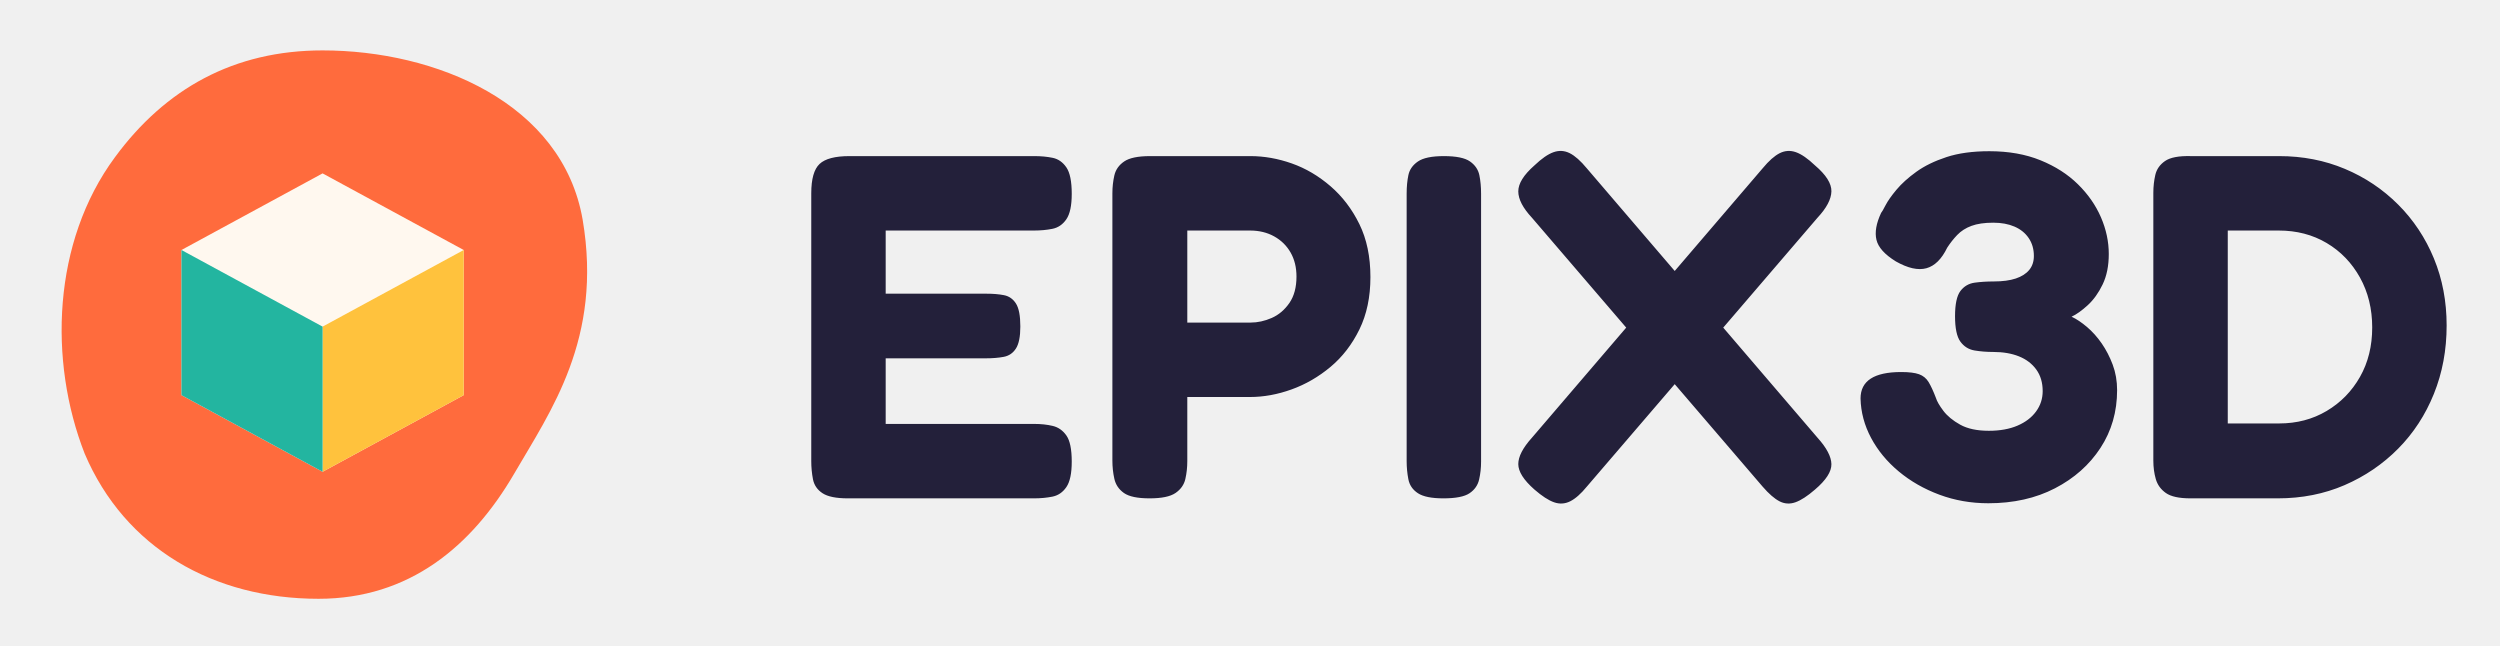
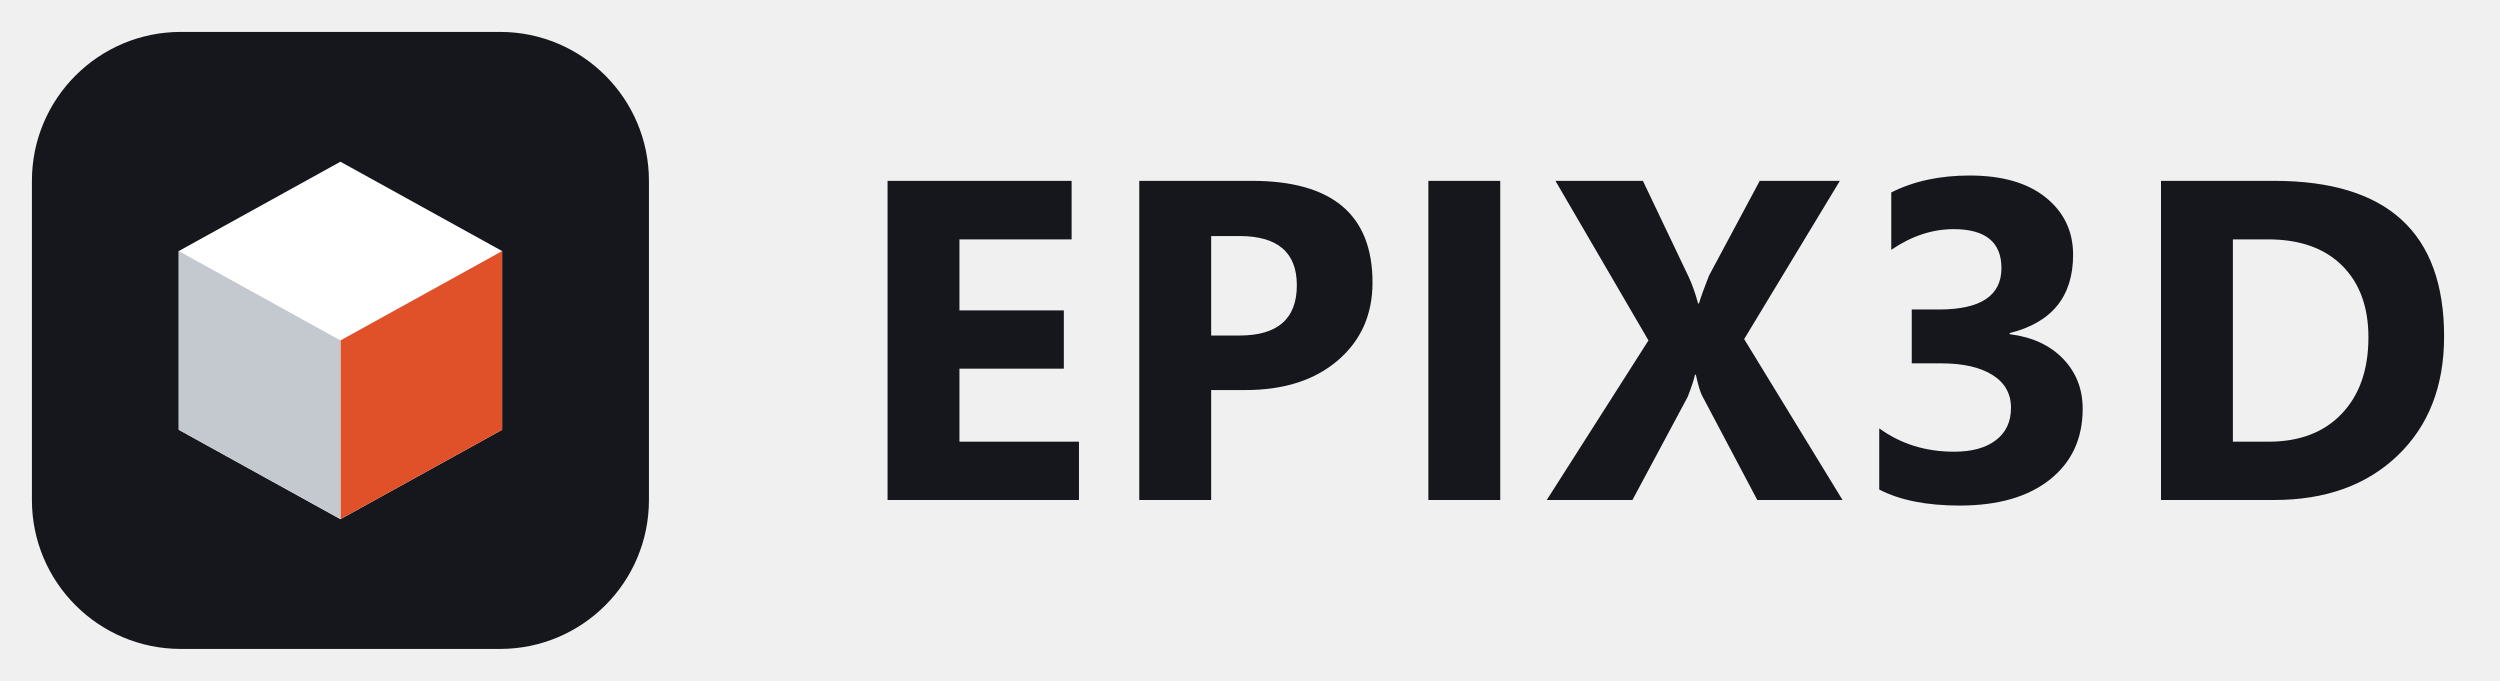
- <svg xmlns="http://www.w3.org/2000/svg" viewBox="0 0 248 64" width="992" height="256">
+ <svg xmlns="http://www.w3.org/2000/svg" viewBox="0 0 235 64" width="940" height="256">
  <g transform="scale(2)">
-     <path d="M16 2.5c5.6 0 11.9 2.6 12.9 8.4 1 5.9-1.6 9.5-3.4 12.6-2.1 3.6-5.2 6.2-9.7 6.2-5.2 0-9.6-2.5-11.6-7.2C2.4 17.9 2.6 12 5.7 7.8 8.2 4.4 11.6 2.5 16 2.5z" fill="#ff6b3d" />
-     <path d="M16 8.6 23 12.4v7.2L16 23.4l-7-3.8v-7.2z" fill="#fff8ef" />
-     <path d="M16 16.2v7.2l7-3.8v-7.2z" fill="#ffc23d" />
-     <path d="M16 16.2 9 12.4v7.2l7 3.8z" fill="#23b5a0" />
+     <rect x="1.5" y="1.5" width="29" height="29" rx="7" fill="#15171c" />
+     <path d="M16 7.6 23.6 11.8v8.4L16 24.4l-7.6-4.2v-8.4z" fill="#ffffff" />
+     <path d="M16 16v8.4l7.6-4.2v-8.4z" fill="#e0512a" />
+     <path d="M16 16 8.4 11.8v8.4l7.6 4.2z" fill="#c4c8cf" />
  </g>
-   <path d="M84.12 49.437Q82.371 49.437 81.594 48.927Q80.817 48.417 80.647 47.543Q80.477 46.669 80.477 45.746V19.177Q80.477 17.04 81.303 16.263Q82.129 15.486 84.266 15.486H102.626Q103.597 15.486 104.423 15.656Q105.249 15.826 105.783 16.603Q106.317 17.38 106.317 19.226Q106.317 20.974 105.783 21.751Q105.249 22.529 104.399 22.699Q103.549 22.869 102.577 22.869H87.86V29.134H97.866Q98.837 29.134 99.59 29.28Q100.343 29.426 100.78 30.106Q101.217 30.786 101.217 32.389Q101.217 33.894 100.78 34.574Q100.343 35.254 99.566 35.4Q98.789 35.546 97.769 35.546H87.86V42.054H102.626Q103.597 42.054 104.423 42.249Q105.249 42.443 105.783 43.196Q106.317 43.949 106.317 45.794Q106.317 47.543 105.783 48.32Q105.249 49.097 104.399 49.267Q103.549 49.437 102.577 49.437Z M114.04 49.437Q112.243 49.437 111.49 48.903Q110.737 48.369 110.543 47.494Q110.349 46.62 110.349 45.697V19.177Q110.349 18.254 110.543 17.404Q110.737 16.554 111.514 16.02Q112.291 15.486 114.089 15.486H124.046Q126.086 15.486 128.15 16.214Q130.214 16.943 131.987 18.473Q133.76 20.003 134.853 22.237Q135.946 24.471 135.946 27.483Q135.946 30.446 134.853 32.68Q133.76 34.914 131.987 36.396Q130.214 37.877 128.126 38.63Q126.037 39.383 123.997 39.383H117.78V45.746Q117.78 46.669 117.586 47.519Q117.391 48.369 116.614 48.903Q115.837 49.437 114.04 49.437ZM117.78 32H124.046Q125.114 32 126.159 31.539Q127.203 31.077 127.907 30.057Q128.611 29.037 128.611 27.434Q128.611 26.074 128.029 25.054Q127.446 24.034 126.401 23.451Q125.357 22.869 123.997 22.869H117.78Z M143.183 49.437Q141.434 49.437 140.657 48.927Q139.88 48.417 139.71 47.543Q139.54 46.669 139.54 45.746V19.177Q139.54 18.206 139.71 17.38Q139.88 16.554 140.657 16.02Q141.434 15.486 143.231 15.486Q145.077 15.486 145.83 16.02Q146.583 16.554 146.753 17.38Q146.923 18.206 146.923 19.226V45.794Q146.923 46.717 146.729 47.567Q146.534 48.417 145.781 48.927Q145.029 49.437 143.183 49.437Z M180.049 48.563Q178.931 49.534 178.106 49.826Q177.28 50.117 176.527 49.729Q175.774 49.34 174.851 48.271L151.974 21.606Q150.614 20.149 150.614 18.983Q150.614 17.817 152.217 16.409Q153.286 15.389 154.111 15.097Q154.937 14.806 155.714 15.194Q156.491 15.583 157.414 16.7L180.291 43.414Q181.651 44.92 181.676 46.037Q181.7 47.154 180.049 48.563ZM152.217 48.563Q150.614 47.154 150.614 46.037Q150.614 44.92 151.974 43.414L174.851 16.7Q175.774 15.583 176.551 15.194Q177.329 14.806 178.154 15.097Q178.98 15.389 180.049 16.409Q181.7 17.817 181.676 18.983Q181.651 20.149 180.291 21.606L157.414 48.271Q156.54 49.34 155.763 49.729Q154.986 50.117 154.16 49.826Q153.334 49.534 152.217 48.563Z M197.243 49.923Q194.669 49.923 192.386 49.073Q190.103 48.223 188.354 46.766Q186.606 45.309 185.61 43.439Q184.614 41.569 184.566 39.529Q184.566 36.906 188.597 36.906Q189.763 36.906 190.37 37.124Q190.977 37.343 191.317 37.901Q191.657 38.46 192.046 39.48Q192.191 39.966 192.774 40.743Q193.357 41.52 194.45 42.127Q195.543 42.734 197.291 42.734Q198.943 42.734 200.133 42.224Q201.323 41.714 201.979 40.816Q202.634 39.917 202.634 38.8Q202.634 37.537 202.003 36.663Q201.371 35.789 200.279 35.351Q199.186 34.914 197.729 34.914Q196.757 34.914 195.883 34.769Q195.009 34.623 194.474 33.894Q193.94 33.166 193.94 31.369Q193.94 29.571 194.474 28.867Q195.009 28.163 195.883 28.041Q196.757 27.92 197.777 27.92Q199.089 27.92 199.963 27.629Q200.837 27.337 201.299 26.779Q201.76 26.22 201.76 25.394Q201.76 24.374 201.25 23.621Q200.74 22.869 199.841 22.48Q198.943 22.091 197.729 22.091Q196.417 22.091 195.567 22.407Q194.717 22.723 194.159 23.306Q193.6 23.889 193.163 24.569Q192.337 26.269 191.099 26.609Q189.86 26.949 188.063 25.929Q186.411 24.909 186.144 23.791Q185.877 22.674 186.606 21.12Q186.703 21.023 187.043 20.367Q187.383 19.711 188.136 18.813Q188.889 17.914 190.103 17.04Q191.317 16.166 193.09 15.583Q194.863 15 197.34 15Q200.206 15 202.416 15.899Q204.626 16.797 206.131 18.279Q207.637 19.76 208.414 21.557Q209.191 23.354 209.191 25.2Q209.191 26.949 208.584 28.211Q207.977 29.474 207.103 30.276Q206.229 31.077 205.5 31.417Q206.229 31.757 207.03 32.437Q207.831 33.117 208.487 34.064Q209.143 35.011 209.58 36.177Q210.017 37.343 210.017 38.703Q210.017 41.909 208.366 44.434Q206.714 46.96 203.849 48.441Q200.983 49.923 197.243 49.923Z M217.303 49.437Q215.603 49.437 214.85 48.903Q214.097 48.369 213.854 47.519Q213.611 46.669 213.611 45.697V19.129Q213.611 18.206 213.806 17.356Q214 16.506 214.777 15.971Q215.554 15.437 217.351 15.486H226.094Q229.591 15.486 232.603 16.749Q235.614 18.011 237.897 20.294Q240.18 22.577 241.443 25.637Q242.706 28.697 242.706 32.291Q242.706 35.934 241.443 39.067Q240.18 42.2 237.897 44.507Q235.614 46.814 232.579 48.126Q229.543 49.437 225.949 49.437ZM220.994 42.006H226.094Q228.717 42.006 230.806 40.767Q232.894 39.529 234.109 37.391Q235.323 35.254 235.323 32.486Q235.323 29.717 234.109 27.531Q232.894 25.346 230.806 24.107Q228.717 22.869 226.046 22.869H220.994Z" fill="#23203a" />
+   <path d="M101.423 47.0H83.431V17.0H100.732V22.502H90.188V29.176H100.0V34.657H90.188V41.519H101.423Z M113.849 36.665V47.0H107.091V17.0H117.677Q129.016 17.0 129.016 26.561Q129.016 31.079 125.763 33.872Q122.51 36.665 117.07 36.665ZM113.849 22.188V31.54H116.505Q121.903 31.54 121.903 26.812Q121.903 22.188 116.505 22.188Z M141.023 47.0H134.266V17.0H141.023Z M173.198 47.0H165.186L160.018 37.23Q159.726 36.686 159.412 35.222H159.328Q159.182 35.912 158.638 37.314L153.449 47.0H145.395L154.956 32.0L146.211 17.0H154.433L158.721 25.996Q159.223 27.063 159.621 28.527H159.705Q159.956 27.649 160.646 25.912L165.416 17.0H172.947L163.951 31.874Z M176.649 46.017V40.264Q179.662 42.46 183.679 42.46Q186.21 42.46 187.622 41.372Q189.034 40.285 189.034 38.339Q189.034 36.331 187.287 35.243Q185.541 34.155 182.486 34.155H179.704V29.092H182.277Q188.135 29.092 188.135 25.201Q188.135 21.54 183.637 21.54Q180.624 21.54 177.779 23.485V18.088Q180.938 16.498 185.143 16.498Q189.746 16.498 192.308 18.569Q194.871 20.64 194.871 23.946Q194.871 29.824 188.909 31.31V31.414Q192.089 31.812 193.93 33.726Q195.771 35.64 195.771 38.423Q195.771 42.628 192.695 45.075Q189.62 47.523 184.202 47.523Q179.557 47.523 176.649 46.017Z M203.134 47.0V17.0H213.762Q229.745 17.0 229.745 31.623Q229.745 38.632 225.383 42.816Q221.021 47.0 213.762 47.0ZM209.891 22.502V41.519H213.238Q217.632 41.519 220.132 38.883Q222.632 36.247 222.632 31.707Q222.632 27.418 220.153 24.96Q217.674 22.502 213.197 22.502Z" fill="#15171c" />
</svg>
